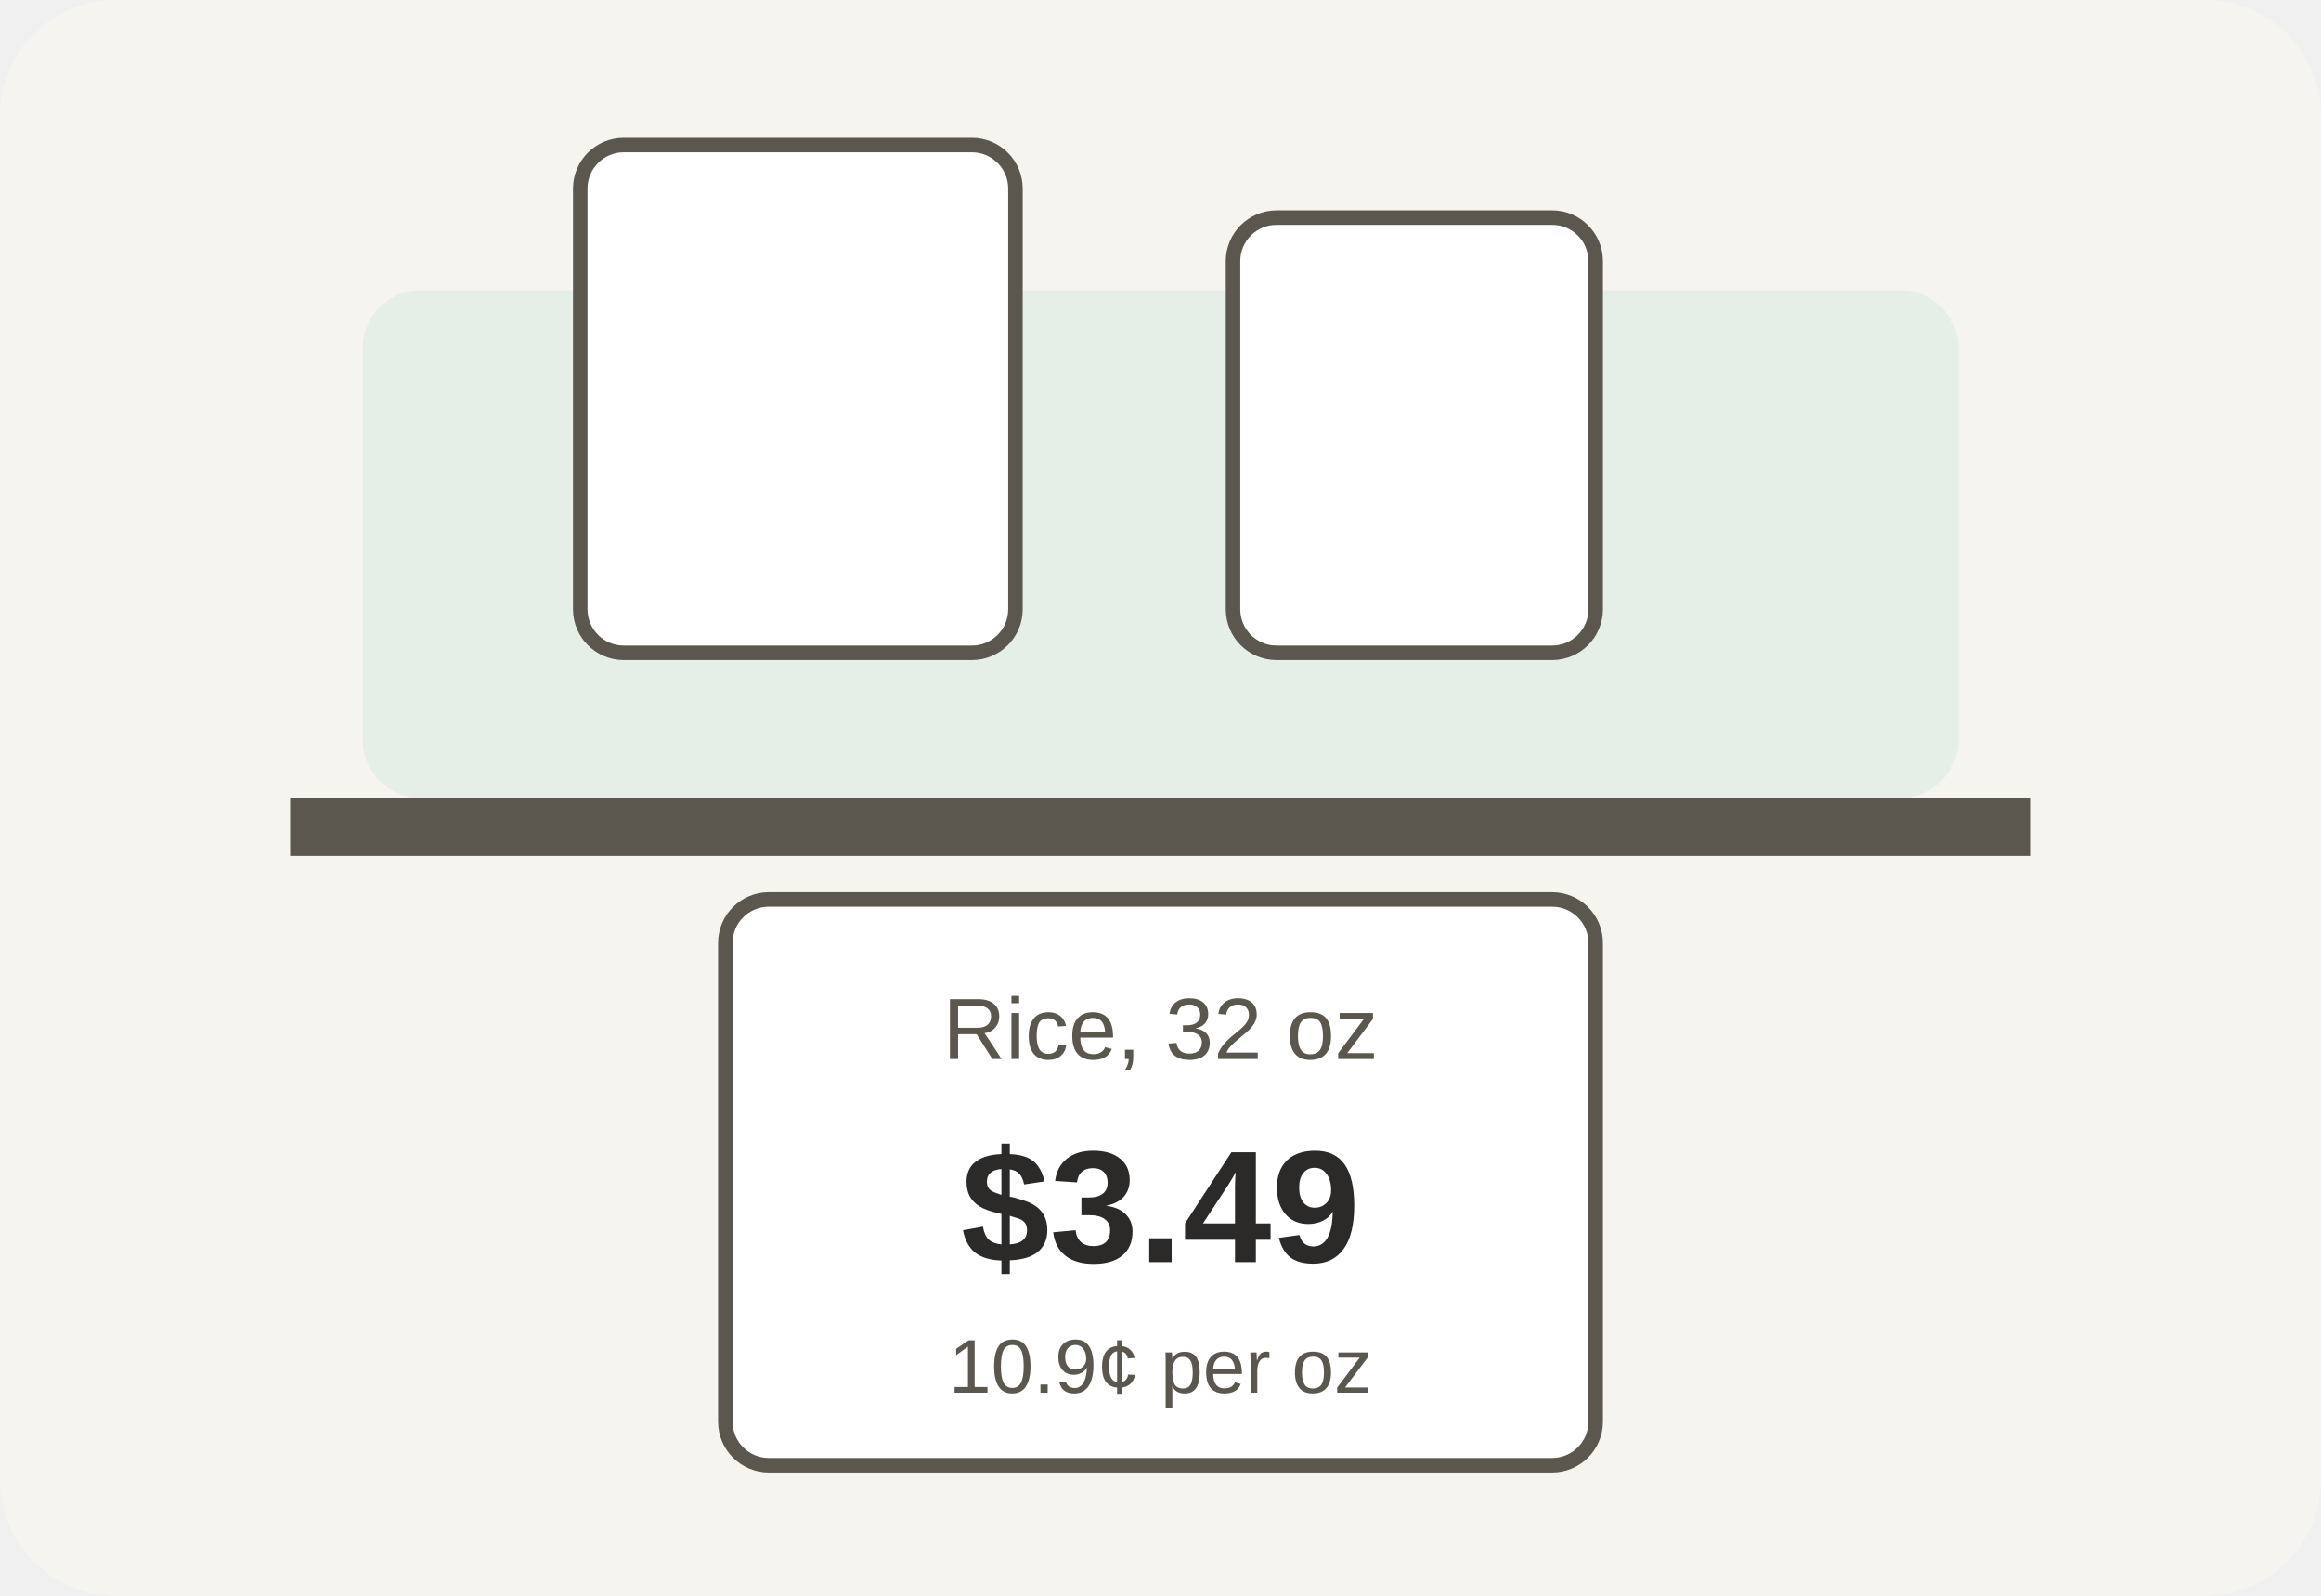
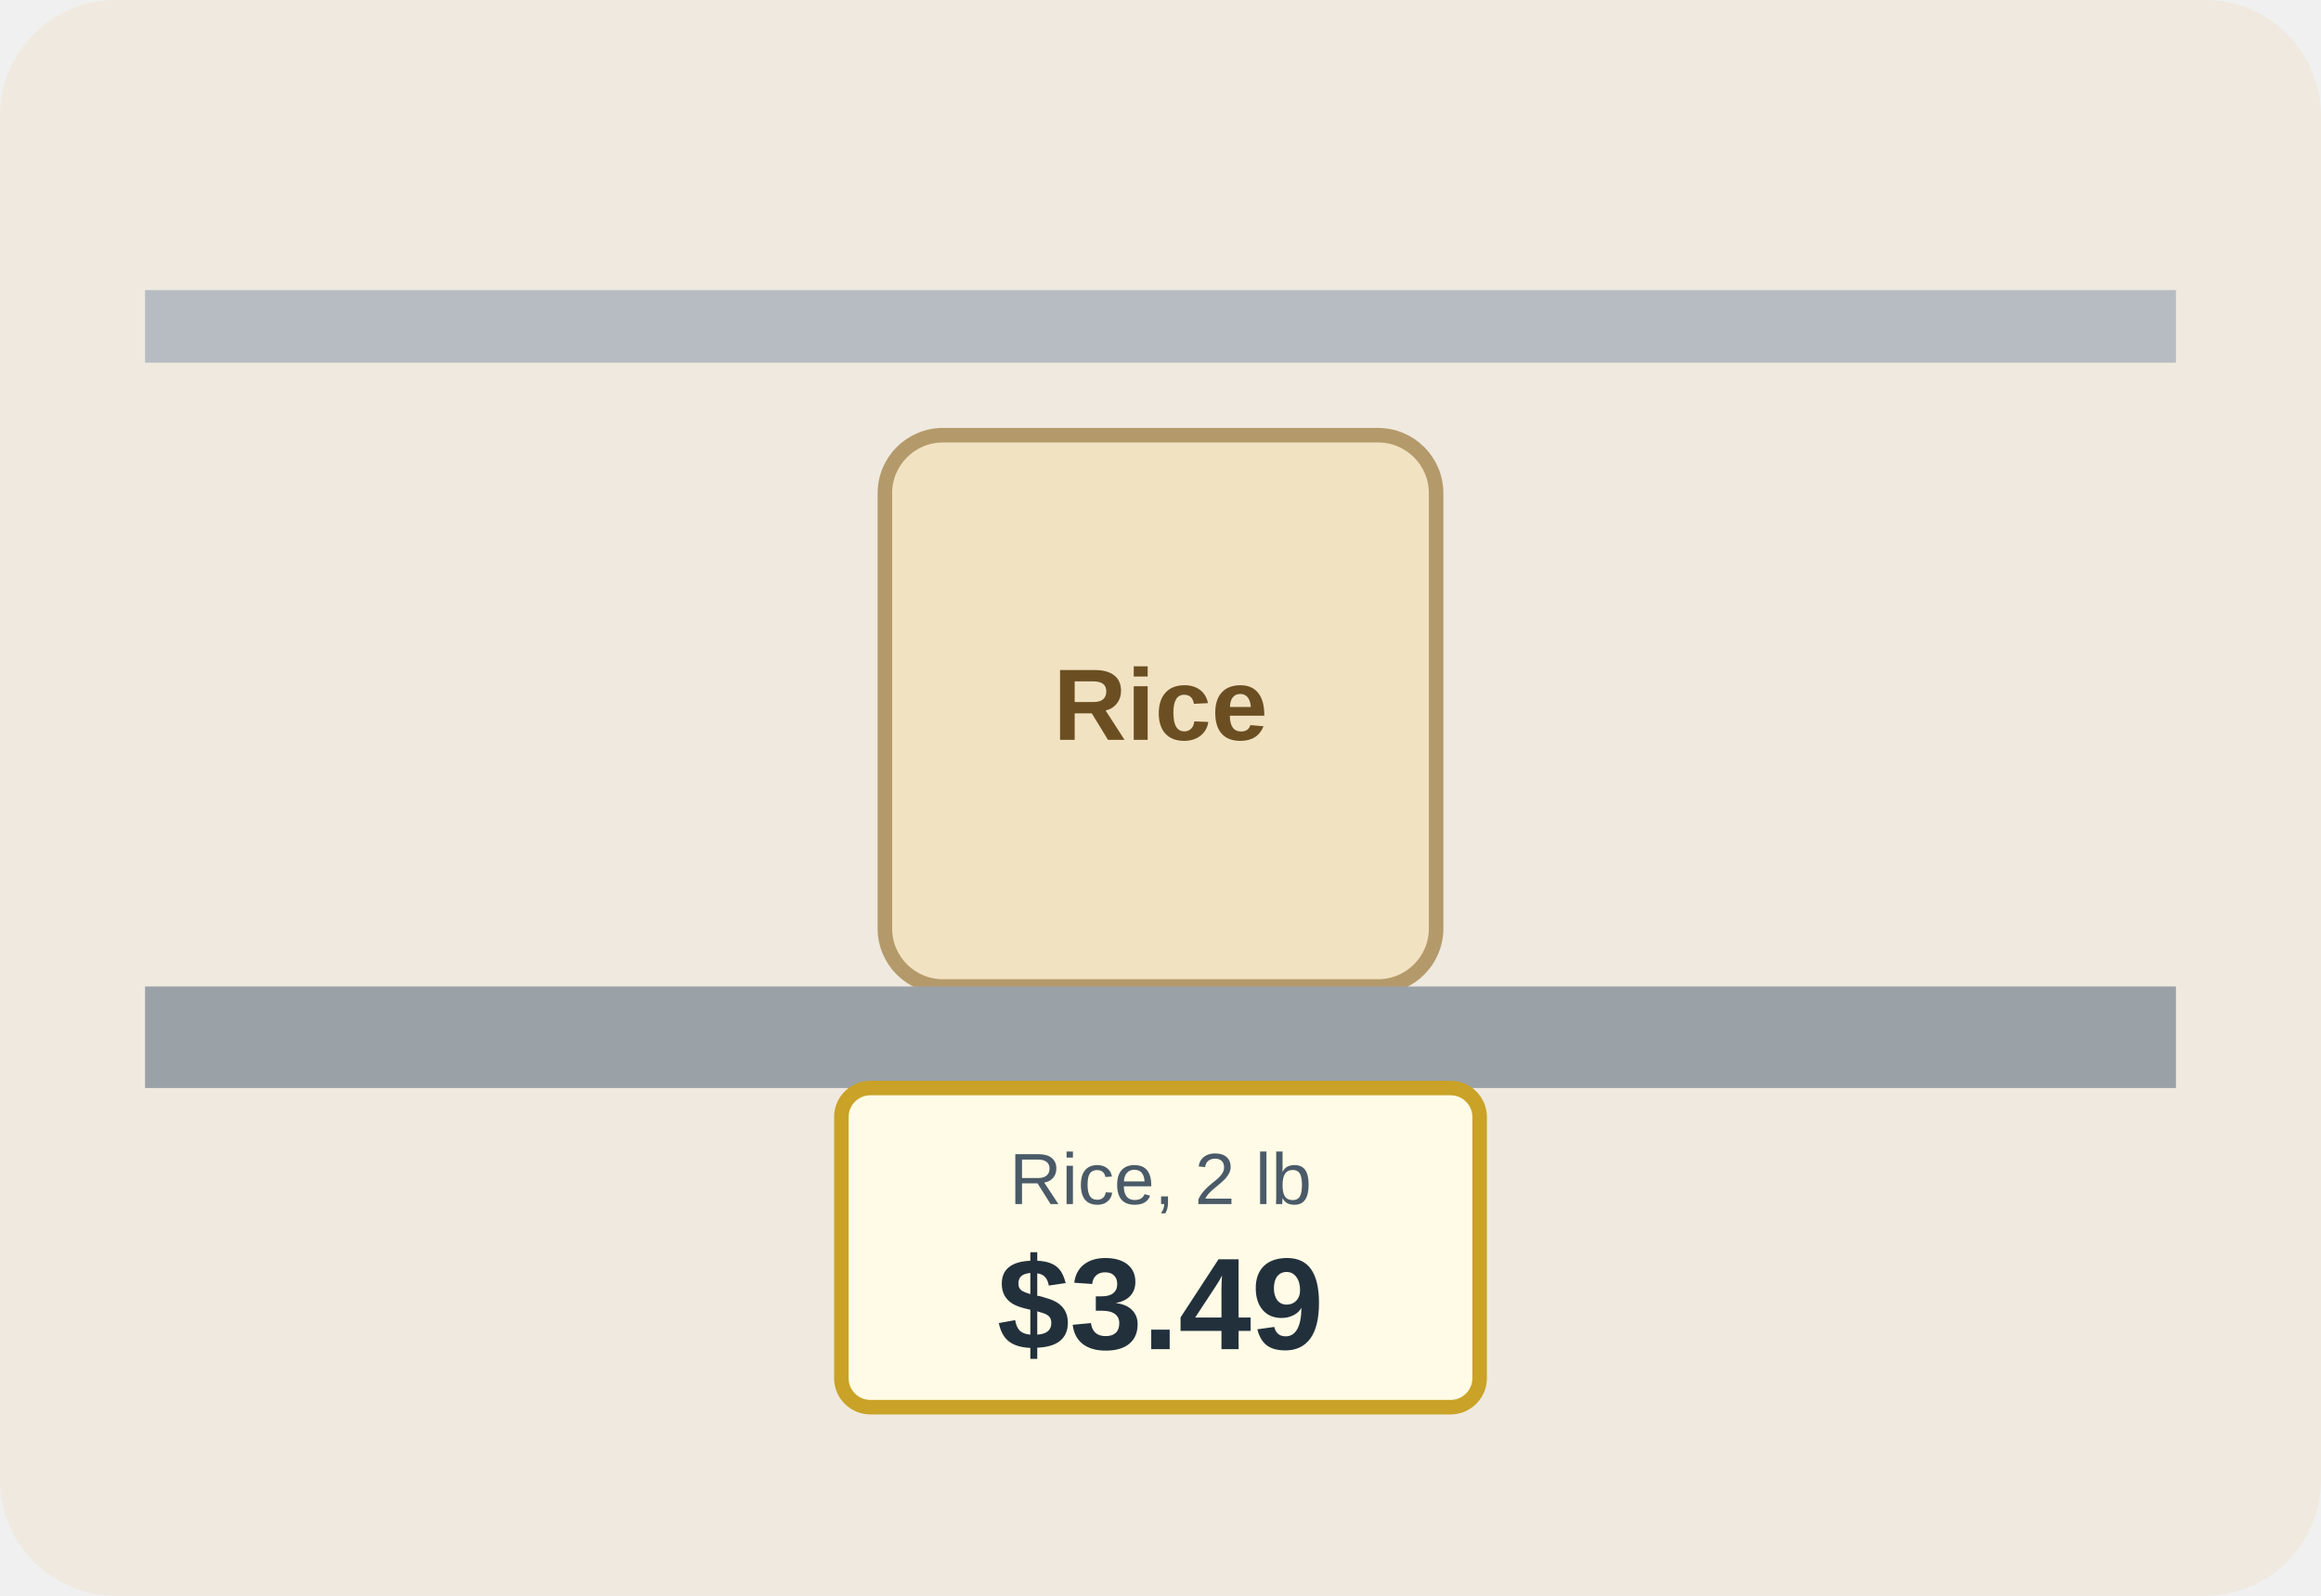
- <svg xmlns="http://www.w3.org/2000/svg" viewBox="0 0 320 220" role="img">
-   <rect width="320" height="220" rx="16" fill="#f6f4ef" />
-   <rect x="50" y="40" width="220" height="70" rx="8" fill="#e6eee8" />
-   <rect x="80" y="20" width="60" height="70" rx="6" fill="#fff" stroke="#5c574e" stroke-width="2" />
-   <rect x="170" y="30" width="50" height="60" rx="6" fill="#fff" stroke="#5c574e" stroke-width="2" />
-   <rect x="40" y="110" width="240" height="8" fill="#5c574e" />
-   <rect x="100" y="124" width="120" height="78" rx="6" fill="#fff" stroke="#5c574e" stroke-width="2" />
-   <text x="160" y="146" font-family="system-ui,Segoe UI,Arial,sans-serif" font-size="12" font-weight="400" fill="#5c574e" text-anchor="middle">Rice, 32 oz</text>
-   <text x="160" y="174" font-family="system-ui,Segoe UI,Arial,sans-serif" font-size="22" font-weight="700" fill="#2b2a28" text-anchor="middle">$3.49</text>
-   <text x="160" y="192" font-family="system-ui,Segoe UI,Arial,sans-serif" font-size="10.5" font-weight="400" fill="#5c574e" text-anchor="middle">10.9¢ per oz</text>
+ <svg xmlns="http://www.w3.org/2000/svg" viewBox="0 0 320 220" role="img" aria-label="A price tag on a shelf under an item">
+   <defs>
+     <linearGradient id="metal" x1="0" y1="0" x2="0" y2="1">
+       <stop offset="0" stop-color="#f4f5f6" />
+       <stop offset="1" stop-color="#d6dade" />
+     </linearGradient>
+     <linearGradient id="cavity" x1="0" y1="0" x2="0" y2="1">
+       <stop offset="0" stop-color="#ece6d8" />
+       <stop offset="1" stop-color="#cfc6b3" />
+     </linearGradient>
+     <linearGradient id="door" x1="0" y1="0" x2="1" y2="0">
+       <stop offset="0" stop-color="#cfd3d7" />
+       <stop offset="1" stop-color="#eef0f2" />
+     </linearGradient>
+     <linearGradient id="skin" x1="0" y1="0" x2="1" y2="1">
+       <stop offset="0" stop-color="#e6b896" />
+       <stop offset="1" stop-color="#c98f6b" />
+     </linearGradient>
+     <linearGradient id="mitt" x1="0" y1="0" x2="1" y2="1">
+       <stop offset="0" stop-color="#7a9cc6" />
+       <stop offset="1" stop-color="#4f73a1" />
+     </linearGradient>
+     <linearGradient id="screen" x1="0" y1="0" x2="0" y2="1">
+       <stop offset="0" stop-color="#ffffff" />
+       <stop offset="1" stop-color="#eef2f5" />
+     </linearGradient>
+     <linearGradient id="dark" x1="0" y1="0" x2="0" y2="1">
+       <stop offset="0" stop-color="#3a4148" />
+       <stop offset="1" stop-color="#22282d" />
+     </linearGradient>
+     <linearGradient id="box" x1="0" y1="0" x2="1" y2="1">
+       <stop offset="0" stop-color="#3f7fa6" />
+       <stop offset="1" stop-color="#2d5f80" />
+     </linearGradient>
+     <radialGradient id="food" cx="0.5" cy="0.4" r="0.6">
+       <stop offset="0" stop-color="#e9a45a" />
+       <stop offset="1" stop-color="#b8692c" />
+     </radialGradient>
+     <pattern id="mesh" width="5" height="5" patternUnits="userSpaceOnUse">
+       <circle cx="2.5" cy="2.5" r="1" fill="#3b3f44" />
+     </pattern>
+   </defs>
+   <rect width="320" height="220" rx="16" fill="#efe9df" />
+   <rect x="20" y="40" width="280" height="10" fill="#b6bcc2" />
+   <rect x="122" y="60" width="76" height="76" rx="8" fill="#f1e2c2" stroke="#b49a6a" stroke-width="2" />
+   <text x="160" y="102" text-anchor="middle" font-family="Arial,Helvetica,sans-serif" font-size="14" font-weight="700" fill="#6b4f22">Rice</text>
+   <rect x="20" y="136" width="280" height="14" fill="#9aa1a7" />
+   <rect x="116" y="150" width="88" height="44" rx="4" fill="#fffbe6" stroke="#c9a227" stroke-width="2" />
+   <text x="160" y="166" text-anchor="middle" font-family="Arial,Helvetica,sans-serif" font-size="10" fill="#4a5a68">Rice, 2 lb</text>
+   <text x="160" y="186" text-anchor="middle" font-family="Arial,Helvetica,sans-serif" font-size="18" font-weight="700" fill="#22303c">$3.49</text>
</svg>
